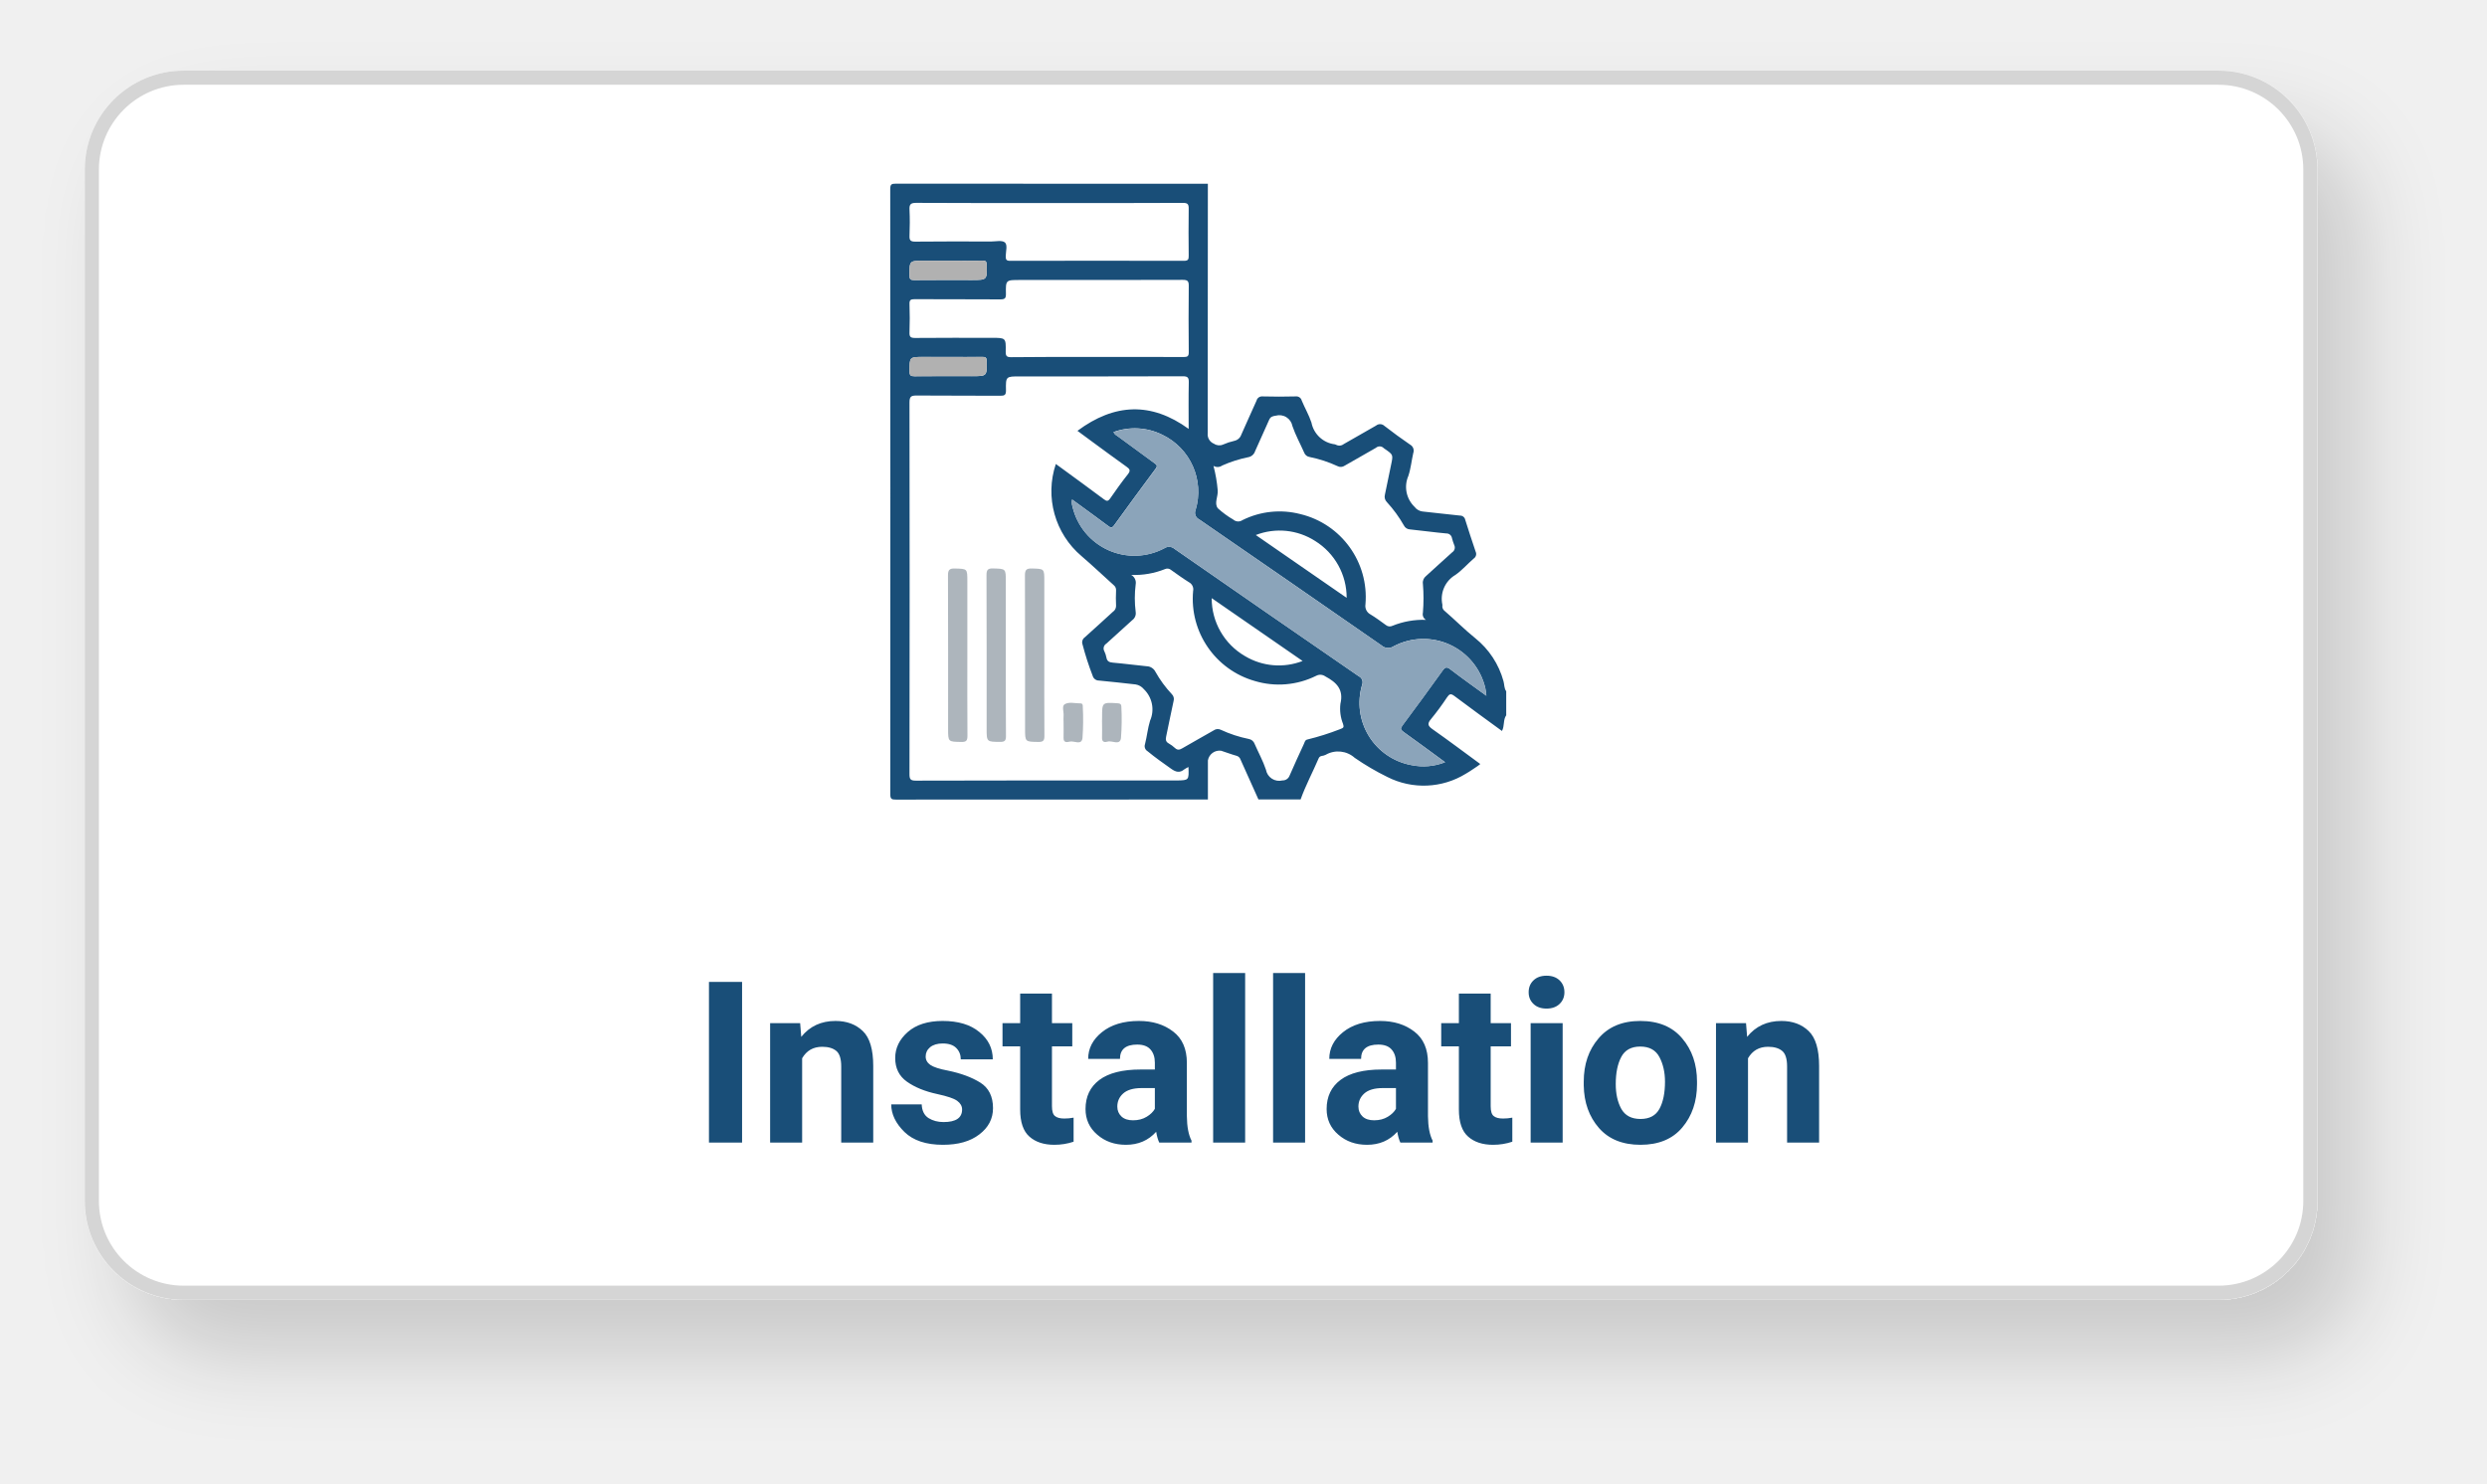
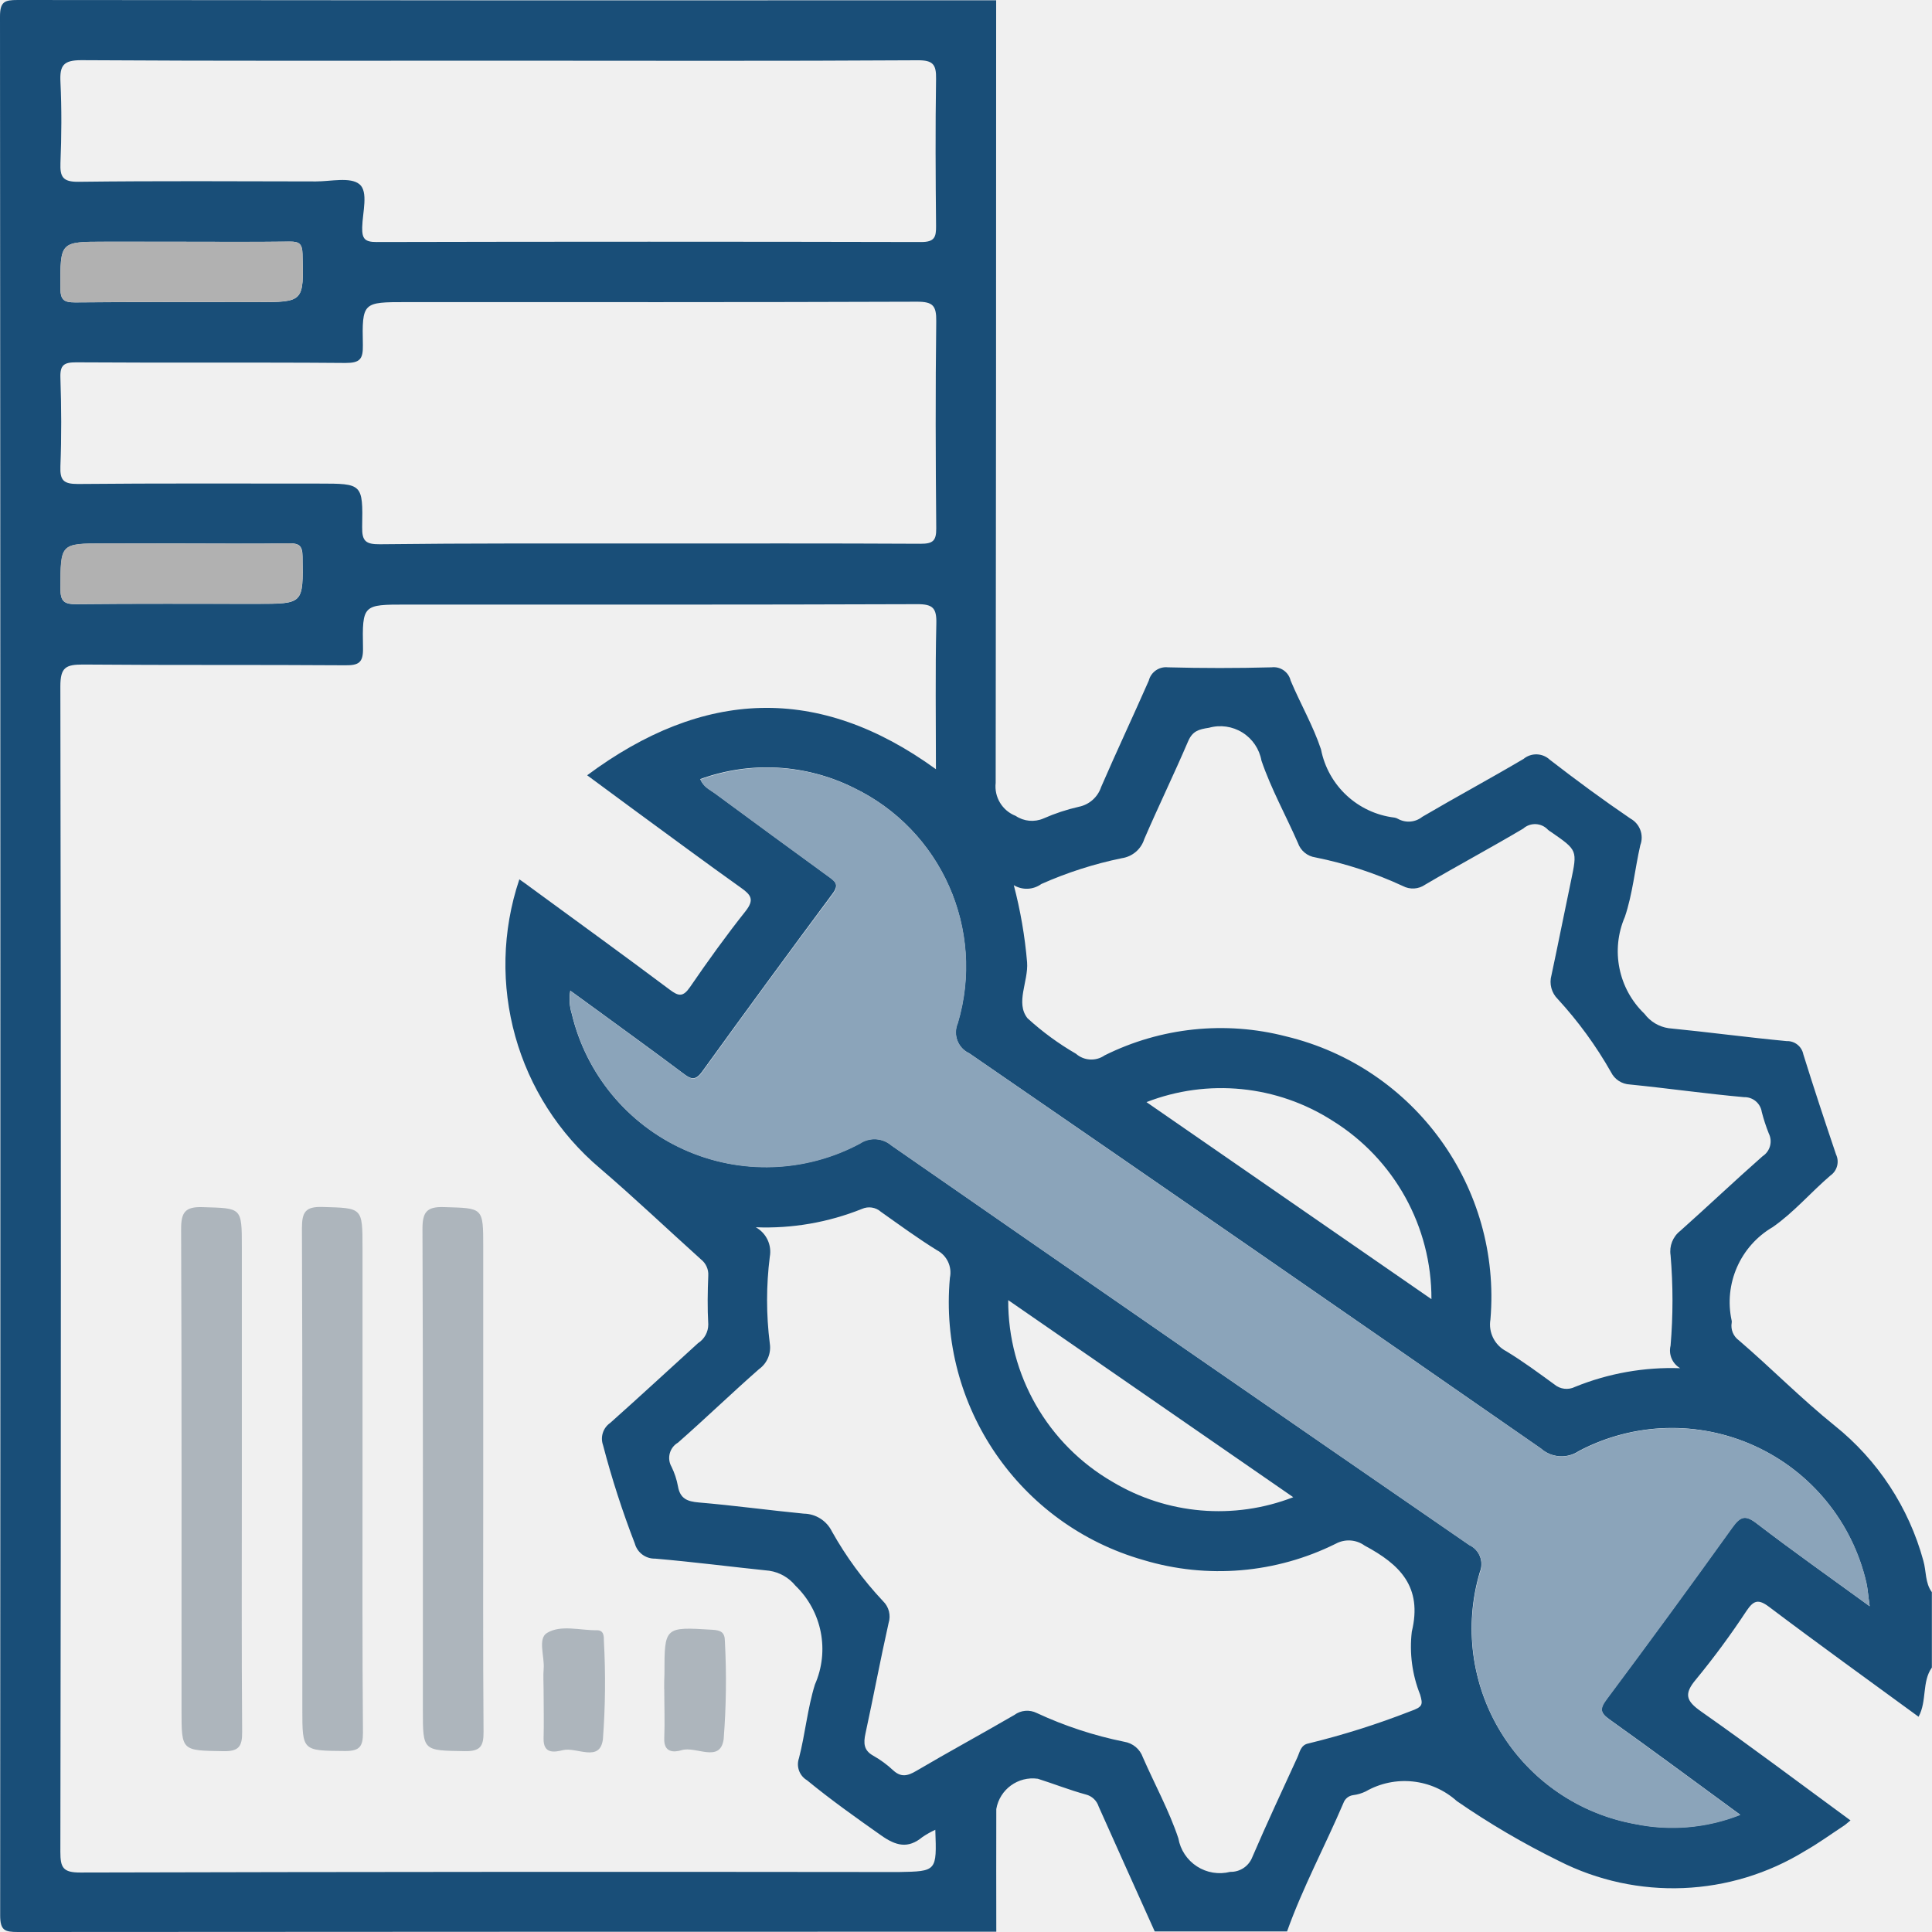
- <svg xmlns="http://www.w3.org/2000/svg" width="176" height="105" viewBox="0 0 176 105">
-   <defs>
-     <filter id="Rectangle_10" x="0" y="0" width="176" height="105" filterUnits="userSpaceOnUse">
-       <feOffset dx="3" dy="4" input="SourceAlpha" />
-       <feGaussianBlur stdDeviation="3" result="blur" />
-       <feFlood flood-opacity="0.161" />
-       <feComposite operator="in" in2="blur" />
-       <feComposite in="SourceGraphic" />
-     </filter>
-   </defs>
-   <g id="Installation_Box" data-name="Installation Box" transform="translate(-28 -306)">
-     <g transform="matrix(1, 0, 0, 1, 28, 306)" filter="url(#Rectangle_10)">
-       <g id="Rectangle_10-2" data-name="Rectangle 10" transform="translate(6 5)" fill="#fff" stroke="#d5d5d5" stroke-width="1">
-         <rect width="158" height="87" rx="7" stroke="none" />
-         <rect x="0.5" y="0.5" width="157" height="86" rx="6.5" fill="none" />
-       </g>
-     </g>
-     <g id="installation-icon" transform="translate(9 -1.064)">
-       <g id="server" transform="translate(82 320.064)">
-         <path id="Path_74" data-name="Path 74" d="M22.481,43.508q-11.038,0-22.077.007c-.3,0-.4-.036-.4-.379Q.016,21.718,0,.3C0-.044.1-.08.4-.08q11.039.013,22.078.007,0,8.828-.011,17.658a.714.714,0,0,0,.451.745.657.657,0,0,0,.629.058,4.363,4.363,0,0,1,.8-.264.67.67,0,0,0,.5-.446c.347-.8.723-1.6,1.075-2.4a.4.4,0,0,1,.431-.3q1.169.031,2.34,0a.393.393,0,0,1,.43.3c.219.521.507,1.017.685,1.551a1.922,1.922,0,0,0,1.659,1.54.222.222,0,0,1,.079.029.494.494,0,0,0,.548-.047c.756-.444,1.529-.86,2.284-1.306a.449.449,0,0,1,.594.019c.593.459,1.2.906,1.819,1.327a.489.489,0,0,1,.222.6c-.123.538-.173,1.1-.348,1.617a1.955,1.955,0,0,0,.443,2.189.829.829,0,0,0,.543.324c.888.087,1.774.207,2.662.291a.371.371,0,0,1,.379.3c.235.755.484,1.507.737,2.256a.382.382,0,0,1-.128.479c-.441.378-.825.832-1.3,1.162a1.962,1.962,0,0,0-.926,2.114.119.119,0,0,1,0,.043.406.406,0,0,0,.164.4c.731.628,1.407,1.317,2.159,1.922A5.89,5.89,0,0,1,43.4,35.138c.068.236.037.5.192.709v1.7c-.229.325-.106.752-.3,1.111-1.139-.834-2.265-1.643-3.371-2.478-.25-.189-.353-.145-.513.091a18.258,18.258,0,0,1-1.134,1.539c-.284.334-.23.49.114.731,1.131.794,2.235,1.626,3.368,2.456-.075.06-.116.1-.163.129-.284.186-.559.387-.855.555a5.686,5.686,0,0,1-5.565.229,18.012,18.012,0,0,1-2.3-1.349,1.763,1.763,0,0,0-2.056-.218.912.912,0,0,1-.284.084.27.27,0,0,0-.218.175c-.415.972-.918,1.906-1.273,2.9H26.056c-.422-.939-.846-1.878-1.265-2.818a.407.407,0,0,0-.287-.271c-.367-.1-.722-.241-1.086-.356a.833.833,0,0,0-.937.683Q22.478,42.128,22.481,43.508Zm-1.375-2.3a2.072,2.072,0,0,0-.29.163c-.327.272-.6.2-.935-.037-.567-.4-1.132-.8-1.671-1.243a.419.419,0,0,1-.181-.5c.141-.548.192-1.121.359-1.659a1.987,1.987,0,0,0-.44-2.233.943.943,0,0,0-.585-.335c-.86-.089-1.717-.2-2.579-.274a.463.463,0,0,1-.46-.342,20.619,20.619,0,0,1-.717-2.22.433.433,0,0,1,.162-.5c.667-.594,1.322-1.2,1.982-1.8a.5.5,0,0,0,.231-.423c-.021-.367-.015-.737,0-1.1a.433.433,0,0,0-.164-.367c-.759-.683-1.5-1.388-2.274-2.051a6.025,6.025,0,0,1-1.825-6.525c.1.069.189.132.278.2,1.041.762,2.085,1.518,3.117,2.291.2.151.3.166.456-.06.4-.584.815-1.161,1.255-1.715.2-.255.123-.364-.1-.522-.808-.575-1.605-1.167-2.405-1.752-.348-.255-.695-.513-1.071-.79,2.614-1.943,5.215-2.063,7.87-.137,0-1.128-.016-2.207.009-3.284.009-.35-.075-.442-.434-.44-3.844.014-7.688.009-11.532.009-.973,0-.99,0-.971.983.007.331-.1.389-.4.387-1.971-.014-3.943,0-5.915-.017-.391,0-.514.062-.514.491q.023,13.149,0,26.3c0,.356.059.468.45.467q9.235-.023,18.468-.011C21.139,42.146,21.139,42.146,21.105,41.209Zm21.083-5.044c-.037-.256-.045-.4-.077-.533a4.5,4.5,0,0,0-6.486-2.969.7.7,0,0,1-.855-.057q-6.44-4.474-12.9-8.918a.521.521,0,0,1-.261-.68,4.474,4.474,0,0,0-2.358-5.316A4.4,4.4,0,0,0,15.8,17.5c.077.181.215.235.324.315q1.284.945,2.572,1.884c.151.11.246.179.089.388Q17.3,22.084,15.844,24.1c-.16.222-.263.165-.433.037-.623-.468-1.255-.925-1.884-1.385-.211-.155-.424-.308-.659-.479a1.116,1.116,0,0,0,.033.52,4.5,4.5,0,0,0,6.5,2.929.589.589,0,0,1,.712.043q6.51,4.521,13.038,9.016a.476.476,0,0,1,.241.612,4.478,4.478,0,0,0,3.494,5.681,4.166,4.166,0,0,0,2.38-.206c-1.027-.752-1.981-1.46-2.949-2.15-.215-.153-.221-.247-.066-.456q1.436-1.926,2.837-3.877c.185-.257.3-.286.554-.088C40.455,34.921,41.286,35.507,42.189,36.164ZM17.054,27.613a.631.631,0,0,1,.316.668,7.8,7.8,0,0,0,0,1.952.6.6,0,0,1-.244.582c-.618.543-1.21,1.115-1.828,1.658a.4.4,0,0,0-.146.543,1.694,1.694,0,0,1,.146.442c.048.278.209.343.472.365.79.067,1.578.175,2.367.252a.718.718,0,0,1,.634.4,8.024,8.024,0,0,0,1.154,1.574.484.484,0,0,1,.126.494c-.186.829-.342,1.664-.522,2.494-.047.216-.041.38.176.5a2.346,2.346,0,0,1,.445.326c.179.167.327.134.524.018.732-.431,1.479-.836,2.214-1.263a.485.485,0,0,1,.507-.044,8.833,8.833,0,0,0,1.972.648.535.535,0,0,1,.422.353c.267.61.591,1.2.8,1.825a.95.95,0,0,0,1.17.758.52.52,0,0,0,.5-.335c.324-.754.673-1.5,1.014-2.244.057-.124.077-.284.249-.318a18.066,18.066,0,0,0,2.3-.726c.284-.1.288-.148.223-.376a2.914,2.914,0,0,1-.188-1.421c.246-1.017-.272-1.518-1.064-1.942a.613.613,0,0,0-.651-.043,5.92,5.92,0,0,1-4.344.368,6.051,6.051,0,0,1-4.364-6.367.57.57,0,0,0-.293-.624c-.433-.268-.846-.571-1.262-.865a.4.4,0,0,0-.43-.066A5.816,5.816,0,0,1,17.054,27.613Zm20.859,3.18a.461.461,0,0,1-.217-.509,12.082,12.082,0,0,0,0-2.039.584.584,0,0,1,.218-.55c.624-.556,1.23-1.132,1.858-1.685a.4.4,0,0,0,.14-.514,4.012,4.012,0,0,1-.158-.484.393.393,0,0,0-.4-.335c-.86-.077-1.717-.2-2.576-.286a.5.5,0,0,1-.427-.28,8.99,8.99,0,0,0-1.2-1.647.546.546,0,0,1-.143-.537c.151-.706.29-1.413.439-2.12s.147-.7-.445-1.112a.568.568,0,0,1-.07-.049.4.4,0,0,0-.561-.029c-.73.433-1.48.834-2.211,1.264a.485.485,0,0,1-.507.031,8.848,8.848,0,0,0-1.971-.645.49.49,0,0,1-.394-.324c-.272-.622-.606-1.221-.824-1.861a.943.943,0,0,0-1.184-.74c-.232.035-.371.073-.471.306-.317.741-.67,1.466-.989,2.206a.625.625,0,0,1-.507.431,8.871,8.871,0,0,0-1.815.582.564.564,0,0,1-.622.027,10.256,10.256,0,0,1,.3,1.739c.033.431-.269.916.01,1.264a6.287,6.287,0,0,0,1.092.8.526.526,0,0,0,.648.037,5.882,5.882,0,0,1,4.095-.428,6.045,6.045,0,0,1,4.61,6.388.679.679,0,0,0,.359.717c.375.227.729.49,1.084.748a.427.427,0,0,0,.467.055A5.773,5.773,0,0,1,37.913,30.793ZM14.607,12.184c2.056,0,4.11-.005,6.166.006.272,0,.356-.062.353-.346-.014-1.559-.019-3.118,0-4.677.005-.351-.077-.44-.435-.439-3.841.014-7.682.009-11.523.009-.983,0-1,0-.98.973.005.312-.065.4-.39.4-2.027-.017-4.054,0-6.081-.014-.27,0-.364.058-.354.345.022.666.026,1.333,0,2-.013.318.072.4.393.4,1.814-.017,3.628-.009,5.443-.009.977,0,.992,0,.973.978-.006.323.083.393.4.391C10.581,12.177,12.594,12.184,14.607,12.184ZM11.274,1.289c-3.147,0-6.294.009-9.441-.011-.406,0-.487.123-.469.491.029.608.025,1.219,0,1.828-.012.316.054.428.405.425C3.555,4,5.341,4.011,7.128,4.014c.337,0,.777-.106.983.063s.069.638.062.972c-.005.256.055.333.325.332q6.145-.014,12.291,0c.3,0,.336-.112.333-.364-.011-1.106-.017-2.212,0-3.317.006-.324-.068-.421-.41-.42C17.568,1.3,14.421,1.289,11.274,1.289ZM32.3,29.235A4.72,4.72,0,0,0,30.07,25.21a4.657,4.657,0,0,0-4.2-.421Zm-9.55.022a4.714,4.714,0,0,0,2.353,4.1,4.66,4.66,0,0,0,4.079.347ZM4.114,5.375H2.371c-1.023,0-1.011,0-1.008,1.045,0,.27.079.325.334.324,1.359-.013,2.719-.006,4.079-.006,1.087,0,1.078,0,1.05-1.087-.006-.229-.073-.283-.29-.279C5.728,5.382,4.921,5.375,4.114,5.375Zm.025,6.809H2.354c-1,0-.985,0-.989,1.021,0,.28.077.351.352.348,1.359-.014,2.719-.007,4.079-.007,1.056,0,1.047,0,1.031-1.064,0-.241-.07-.308-.308-.3C5.724,12.193,4.931,12.184,4.138,12.184Z" transform="translate(0 0.08)" fill="#194e78" />
-         <path id="Path_75" data-name="Path 75" d="M49.37,325.889v-5.235c0-.9,0-.874-.883-.9-.4-.014-.489.12-.487.5.014,3.617.009,7.235.009,10.852,0,.925,0,.908.947.924.347.006.424-.109.421-.435C49.362,329.691,49.37,327.791,49.37,325.889Zm2.723.022v-5.235c0-.92,0-.9-.9-.926-.387-.012-.467.112-.467.479.014,3.617.009,7.235.009,10.852,0,.951,0,.937.968.945.326,0,.4-.1.4-.413C52.087,329.712,52.093,327.812,52.093,325.911Zm2.724.02v-5.278c0-.9,0-.874-.883-.9-.4-.014-.489.119-.488.5.014,3.617.009,7.235.009,10.852,0,.925,0,.909.947.924.347.006.425-.108.422-.434C54.81,329.706,54.817,327.819,54.817,325.932Zm1.362,4.705c0,.369.01.738,0,1.106s.263.306.439.264c.309-.074.834.289.9-.249a17.218,17.218,0,0,0,.022-2.21c0-.115,0-.248-.161-.246-.38.005-.809-.13-1.123.061-.213.129-.053.529-.075.806C56.168,330.324,56.178,330.481,56.179,330.637Zm2.723-.005c0,.369.014.738,0,1.106-.015.324.211.325.392.27.322-.1.869.3.948-.246a16.746,16.746,0,0,0,.028-2.209c0-.213-.1-.251-.286-.262-1.078-.066-1.078-.07-1.078,1C58.9,330.4,58.9,330.518,58.9,330.632Z" transform="translate(-43.913 -292.515)" fill="#adb5bc" />
-         <path id="Path_76" data-name="Path 76" d="M180.245,222.249c-.9-.657-1.735-1.243-2.541-1.861-.259-.2-.37-.17-.554.088q-1.4,1.953-2.837,3.877c-.156.21-.149.3.066.456.967.69,1.922,1.4,2.949,2.15a4.166,4.166,0,0,1-2.38.206,4.478,4.478,0,0,1-3.494-5.681.477.477,0,0,0-.241-.612q-6.527-4.5-13.038-9.016a.587.587,0,0,0-.712-.043,4.5,4.5,0,0,1-6.5-2.929,1.1,1.1,0,0,1-.033-.52c.235.171.448.324.659.479.629.461,1.26.917,1.884,1.385.171.129.273.186.433-.037q1.454-2.018,2.941-4.011c.157-.209.061-.278-.089-.388q-1.29-.937-2.572-1.884c-.11-.081-.248-.135-.324-.315a4.4,4.4,0,0,1,3.452.186,4.473,4.473,0,0,1,2.358,5.316.52.52,0,0,0,.261.68q6.459,4.446,12.9,8.918a.7.7,0,0,0,.855.057,4.5,4.5,0,0,1,6.486,2.969C180.2,221.851,180.21,221.992,180.245,222.249Z" transform="translate(-138.057 -186.004)" fill="#8ba4ba" />
-         <path id="Path_77" data-name="Path 77" d="M18.757,63.924c.807,0,1.614.007,2.422-.005.217,0,.284.05.29.279.029,1.087.037,1.087-1.05,1.087-1.36,0-2.719-.007-4.079.006-.255,0-.333-.054-.334-.324,0-1.045-.014-1.045,1.008-1.045Z" transform="translate(-14.643 -58.469)" fill="#b1b1b1" />
-         <path id="Path_78" data-name="Path 78" d="M18.794,143.893c.793,0,1.586.009,2.379-.005.238,0,.3.063.308.3.016,1.064.025,1.064-1.031,1.064-1.36,0-2.719-.008-4.079.007-.275,0-.353-.068-.352-.348,0-1.02-.007-1.021.989-1.021Z" transform="translate(-14.656 -131.629)" fill="#b1b1b1" />
-       </g>
-       <text id="Installation" transform="translate(68 387.936)" fill="#194e78" font-size="16" font-family="Roboto-Bold, Roboto" font-weight="700">
-         <tspan x="0" y="0">Installation</tspan>
-       </text>
-     </g>
+ <svg xmlns="http://www.w3.org/2000/svg" width="43.59" height="43.595" viewBox="0 0 43.59 43.595">
+   <g id="server" transform="translate(0)">
+     <path id="Path_74" data-name="Path 74" d="M22.481,43.508q-11.038,0-22.077.007c-.3,0-.4-.036-.4-.379Q.016,21.718,0,.3C0-.044.1-.08.4-.08q11.039.013,22.078.007,0,8.828-.011,17.658a.714.714,0,0,0,.451.745.657.657,0,0,0,.629.058,4.363,4.363,0,0,1,.8-.264.67.67,0,0,0,.5-.446c.347-.8.723-1.6,1.075-2.4a.4.4,0,0,1,.431-.3q1.169.031,2.34,0a.393.393,0,0,1,.43.3c.219.521.507,1.017.685,1.551a1.922,1.922,0,0,0,1.659,1.54.222.222,0,0,1,.079.029.494.494,0,0,0,.548-.047c.756-.444,1.529-.86,2.284-1.306a.449.449,0,0,1,.594.019c.593.459,1.2.906,1.819,1.327a.489.489,0,0,1,.222.6c-.123.538-.173,1.1-.348,1.617a1.955,1.955,0,0,0,.443,2.189.829.829,0,0,0,.543.324c.888.087,1.774.207,2.662.291a.371.371,0,0,1,.379.3c.235.755.484,1.507.737,2.256a.382.382,0,0,1-.128.479c-.441.378-.825.832-1.3,1.162a1.962,1.962,0,0,0-.926,2.114.119.119,0,0,1,0,.043.406.406,0,0,0,.164.4c.731.628,1.407,1.317,2.159,1.922A5.89,5.89,0,0,1,43.4,35.138c.068.236.037.5.192.709v1.7c-.229.325-.106.752-.3,1.111-1.139-.834-2.265-1.643-3.371-2.478-.25-.189-.353-.145-.513.091a18.258,18.258,0,0,1-1.134,1.539c-.284.334-.23.49.114.731,1.131.794,2.235,1.626,3.368,2.456-.075.06-.116.1-.163.129-.284.186-.559.387-.855.555a5.686,5.686,0,0,1-5.565.229,18.012,18.012,0,0,1-2.3-1.349,1.763,1.763,0,0,0-2.056-.218.912.912,0,0,1-.284.084.27.27,0,0,0-.218.175c-.415.972-.918,1.906-1.273,2.9H26.056c-.422-.939-.846-1.878-1.265-2.818a.407.407,0,0,0-.287-.271c-.367-.1-.722-.241-1.086-.356a.833.833,0,0,0-.937.683Q22.478,42.128,22.481,43.508Zm-1.375-2.3a2.072,2.072,0,0,0-.29.163c-.327.272-.6.2-.935-.037-.567-.4-1.132-.8-1.671-1.243a.419.419,0,0,1-.181-.5c.141-.548.192-1.121.359-1.659a1.987,1.987,0,0,0-.44-2.233.943.943,0,0,0-.585-.335c-.86-.089-1.717-.2-2.579-.274a.463.463,0,0,1-.46-.342,20.619,20.619,0,0,1-.717-2.22.433.433,0,0,1,.162-.5c.667-.594,1.322-1.2,1.982-1.8a.5.5,0,0,0,.231-.423c-.021-.367-.015-.737,0-1.1a.433.433,0,0,0-.164-.367c-.759-.683-1.5-1.388-2.274-2.051a6.025,6.025,0,0,1-1.825-6.525c.1.069.189.132.278.2,1.041.762,2.085,1.518,3.117,2.291.2.151.3.166.456-.06.4-.584.815-1.161,1.255-1.715.2-.255.123-.364-.1-.522-.808-.575-1.605-1.167-2.405-1.752-.348-.255-.695-.513-1.071-.79,2.614-1.943,5.215-2.063,7.87-.137,0-1.128-.016-2.207.009-3.284.009-.35-.075-.442-.434-.44-3.844.014-7.688.009-11.532.009-.973,0-.99,0-.971.983.007.331-.1.389-.4.387-1.971-.014-3.943,0-5.915-.017-.391,0-.514.062-.514.491q.023,13.149,0,26.3c0,.356.059.468.45.467q9.235-.023,18.468-.011C21.139,42.146,21.139,42.146,21.105,41.209Zm21.083-5.044c-.037-.256-.045-.4-.077-.533a4.5,4.5,0,0,0-6.486-2.969.7.7,0,0,1-.855-.057q-6.44-4.474-12.9-8.918a.521.521,0,0,1-.261-.68,4.474,4.474,0,0,0-2.358-5.316A4.4,4.4,0,0,0,15.8,17.5c.077.181.215.235.324.315q1.284.945,2.572,1.884c.151.11.246.179.089.388Q17.3,22.084,15.844,24.1c-.16.222-.263.165-.433.037-.623-.468-1.255-.925-1.884-1.385-.211-.155-.424-.308-.659-.479a1.116,1.116,0,0,0,.033.52,4.5,4.5,0,0,0,6.5,2.929.589.589,0,0,1,.712.043q6.51,4.521,13.038,9.016a.476.476,0,0,1,.241.612,4.478,4.478,0,0,0,3.494,5.681,4.166,4.166,0,0,0,2.38-.206c-1.027-.752-1.981-1.46-2.949-2.15-.215-.153-.221-.247-.066-.456q1.436-1.926,2.837-3.877c.185-.257.3-.286.554-.088C40.455,34.921,41.286,35.507,42.189,36.164ZM17.054,27.613a.631.631,0,0,1,.316.668,7.8,7.8,0,0,0,0,1.952.6.6,0,0,1-.244.582c-.618.543-1.21,1.115-1.828,1.658a.4.4,0,0,0-.146.543,1.694,1.694,0,0,1,.146.442c.048.278.209.343.472.365.79.067,1.578.175,2.367.252a.718.718,0,0,1,.634.4,8.024,8.024,0,0,0,1.154,1.574.484.484,0,0,1,.126.494c-.186.829-.342,1.664-.522,2.494-.047.216-.041.38.176.5a2.346,2.346,0,0,1,.445.326c.179.167.327.134.524.018.732-.431,1.479-.836,2.214-1.263a.485.485,0,0,1,.507-.044,8.833,8.833,0,0,0,1.972.648.535.535,0,0,1,.422.353c.267.61.591,1.2.8,1.825a.95.95,0,0,0,1.17.758.52.52,0,0,0,.5-.335c.324-.754.673-1.5,1.014-2.244.057-.124.077-.284.249-.318a18.066,18.066,0,0,0,2.3-.726c.284-.1.288-.148.223-.376a2.914,2.914,0,0,1-.188-1.421c.246-1.017-.272-1.518-1.064-1.942a.613.613,0,0,0-.651-.043,5.92,5.92,0,0,1-4.344.368,6.051,6.051,0,0,1-4.364-6.367.57.57,0,0,0-.293-.624c-.433-.268-.846-.571-1.262-.865a.4.4,0,0,0-.43-.066A5.816,5.816,0,0,1,17.054,27.613Zm20.859,3.18a.461.461,0,0,1-.217-.509,12.082,12.082,0,0,0,0-2.039.584.584,0,0,1,.218-.55c.624-.556,1.23-1.132,1.858-1.685a.4.4,0,0,0,.14-.514,4.012,4.012,0,0,1-.158-.484.393.393,0,0,0-.4-.335c-.86-.077-1.717-.2-2.576-.286a.5.5,0,0,1-.427-.28,8.99,8.99,0,0,0-1.2-1.647.546.546,0,0,1-.143-.537c.151-.706.29-1.413.439-2.12s.147-.7-.445-1.112a.568.568,0,0,1-.07-.049.4.4,0,0,0-.561-.029c-.73.433-1.48.834-2.211,1.264a.485.485,0,0,1-.507.031,8.848,8.848,0,0,0-1.971-.645.49.49,0,0,1-.394-.324c-.272-.622-.606-1.221-.824-1.861a.943.943,0,0,0-1.184-.74c-.232.035-.371.073-.471.306-.317.741-.67,1.466-.989,2.206a.625.625,0,0,1-.507.431,8.871,8.871,0,0,0-1.815.582.564.564,0,0,1-.622.027,10.256,10.256,0,0,1,.3,1.739c.033.431-.269.916.01,1.264a6.287,6.287,0,0,0,1.092.8.526.526,0,0,0,.648.037,5.882,5.882,0,0,1,4.095-.428,6.045,6.045,0,0,1,4.61,6.388.679.679,0,0,0,.359.717c.375.227.729.49,1.084.748a.427.427,0,0,0,.467.055A5.773,5.773,0,0,1,37.913,30.793ZM14.607,12.184c2.056,0,4.11-.005,6.166.006.272,0,.356-.062.353-.346-.014-1.559-.019-3.118,0-4.677.005-.351-.077-.44-.435-.439-3.841.014-7.682.009-11.523.009-.983,0-1,0-.98.973.005.312-.065.4-.39.4-2.027-.017-4.054,0-6.081-.014-.27,0-.364.058-.354.345.022.666.026,1.333,0,2-.013.318.072.4.393.4,1.814-.017,3.628-.009,5.443-.009.977,0,.992,0,.973.978-.006.323.083.393.4.391C10.581,12.177,12.594,12.184,14.607,12.184ZM11.274,1.289c-3.147,0-6.294.009-9.441-.011-.406,0-.487.123-.469.491.029.608.025,1.219,0,1.828-.012.316.054.428.405.425C3.555,4,5.341,4.011,7.128,4.014c.337,0,.777-.106.983.063s.069.638.062.972c-.005.256.055.333.325.332q6.145-.014,12.291,0c.3,0,.336-.112.333-.364-.011-1.106-.017-2.212,0-3.317.006-.324-.068-.421-.41-.42C17.568,1.3,14.421,1.289,11.274,1.289ZM32.3,29.235A4.72,4.72,0,0,0,30.07,25.21a4.657,4.657,0,0,0-4.2-.421Zm-9.55.022a4.714,4.714,0,0,0,2.353,4.1,4.66,4.66,0,0,0,4.079.347ZM4.114,5.375H2.371c-1.023,0-1.011,0-1.008,1.045,0,.27.079.325.334.324,1.359-.013,2.719-.006,4.079-.006,1.087,0,1.078,0,1.05-1.087-.006-.229-.073-.283-.29-.279C5.728,5.382,4.921,5.375,4.114,5.375Zm.025,6.809H2.354c-1,0-.985,0-.989,1.021,0,.28.077.351.352.348,1.359-.014,2.719-.007,4.079-.007,1.056,0,1.047,0,1.031-1.064,0-.241-.07-.308-.308-.3C5.724,12.193,4.931,12.184,4.138,12.184Z" transform="translate(0 0.08)" fill="#194e78" />
+     <path id="Path_75" data-name="Path 75" d="M49.37,325.889v-5.235c0-.9,0-.874-.883-.9-.4-.014-.489.12-.487.5.014,3.617.009,7.235.009,10.852,0,.925,0,.908.947.924.347.006.424-.109.421-.435C49.362,329.691,49.37,327.791,49.37,325.889Zm2.723.022v-5.235c0-.92,0-.9-.9-.926-.387-.012-.467.112-.467.479.014,3.617.009,7.235.009,10.852,0,.951,0,.937.968.945.326,0,.4-.1.4-.413C52.087,329.712,52.093,327.812,52.093,325.911Zm2.724.02v-5.278c0-.9,0-.874-.883-.9-.4-.014-.489.119-.488.5.014,3.617.009,7.235.009,10.852,0,.925,0,.909.947.924.347.006.425-.108.422-.434C54.81,329.706,54.817,327.819,54.817,325.932Zm1.362,4.705c0,.369.01.738,0,1.106s.263.306.439.264c.309-.074.834.289.9-.249a17.218,17.218,0,0,0,.022-2.21c0-.115,0-.248-.161-.246-.38.005-.809-.13-1.123.061-.213.129-.053.529-.075.806C56.168,330.324,56.178,330.481,56.179,330.637Zm2.723-.005c0,.369.014.738,0,1.106-.015.324.211.325.392.27.322-.1.869.3.948-.246a16.746,16.746,0,0,0,.028-2.209c0-.213-.1-.251-.286-.262-1.078-.066-1.078-.07-1.078,1C58.9,330.4,58.9,330.518,58.9,330.632Z" transform="translate(-43.913 -292.515)" fill="#adb5bc" />
+     <path id="Path_76" data-name="Path 76" d="M180.245,222.249c-.9-.657-1.735-1.243-2.541-1.861-.259-.2-.37-.17-.554.088q-1.4,1.953-2.837,3.877c-.156.21-.149.3.066.456.967.69,1.922,1.4,2.949,2.15a4.166,4.166,0,0,1-2.38.206,4.478,4.478,0,0,1-3.494-5.681.477.477,0,0,0-.241-.612q-6.527-4.5-13.038-9.016a.587.587,0,0,0-.712-.043,4.5,4.5,0,0,1-6.5-2.929,1.1,1.1,0,0,1-.033-.52c.235.171.448.324.659.479.629.461,1.26.917,1.884,1.385.171.129.273.186.433-.037q1.454-2.018,2.941-4.011c.157-.209.061-.278-.089-.388q-1.29-.937-2.572-1.884c-.11-.081-.248-.135-.324-.315a4.4,4.4,0,0,1,3.452.186,4.473,4.473,0,0,1,2.358,5.316.52.52,0,0,0,.261.68q6.459,4.446,12.9,8.918a.7.7,0,0,0,.855.057,4.5,4.5,0,0,1,6.486,2.969C180.2,221.851,180.21,221.992,180.245,222.249Z" transform="translate(-138.057 -186.004)" fill="#8ba4ba" />
+     <path id="Path_77" data-name="Path 77" d="M18.757,63.924c.807,0,1.614.007,2.422-.005.217,0,.284.05.29.279.029,1.087.037,1.087-1.05,1.087-1.36,0-2.719-.007-4.079.006-.255,0-.333-.054-.334-.324,0-1.045-.014-1.045,1.008-1.045Z" transform="translate(-14.643 -58.469)" fill="#b1b1b1" />
+     <path id="Path_78" data-name="Path 78" d="M18.794,143.893c.793,0,1.586.009,2.379-.005.238,0,.3.063.308.3.016,1.064.025,1.064-1.031,1.064-1.36,0-2.719-.008-4.079.007-.275,0-.353-.068-.352-.348,0-1.02-.007-1.021.989-1.021Z" transform="translate(-14.656 -131.629)" fill="#b1b1b1" />
  </g>
</svg>
